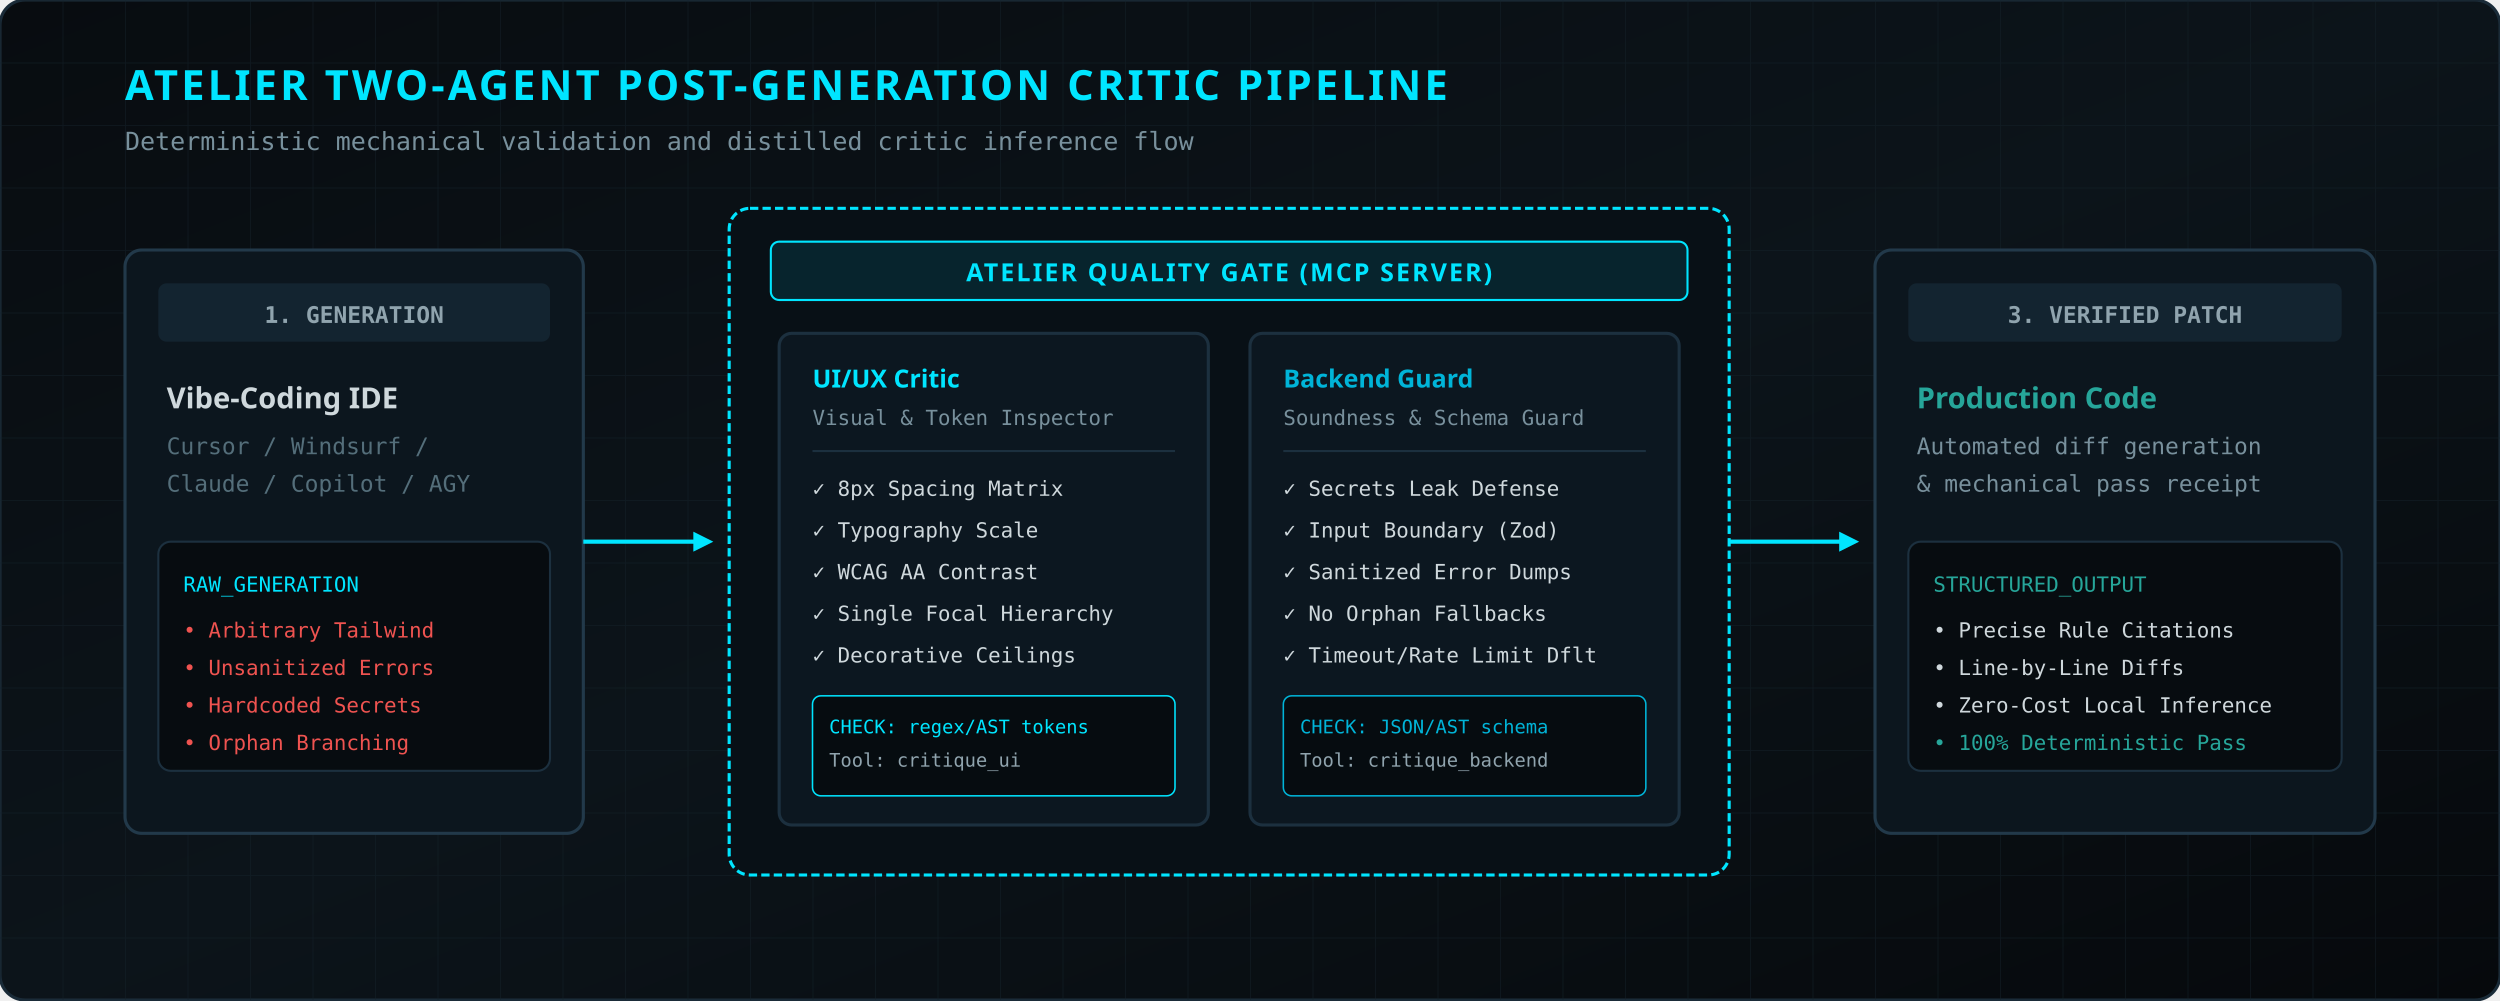
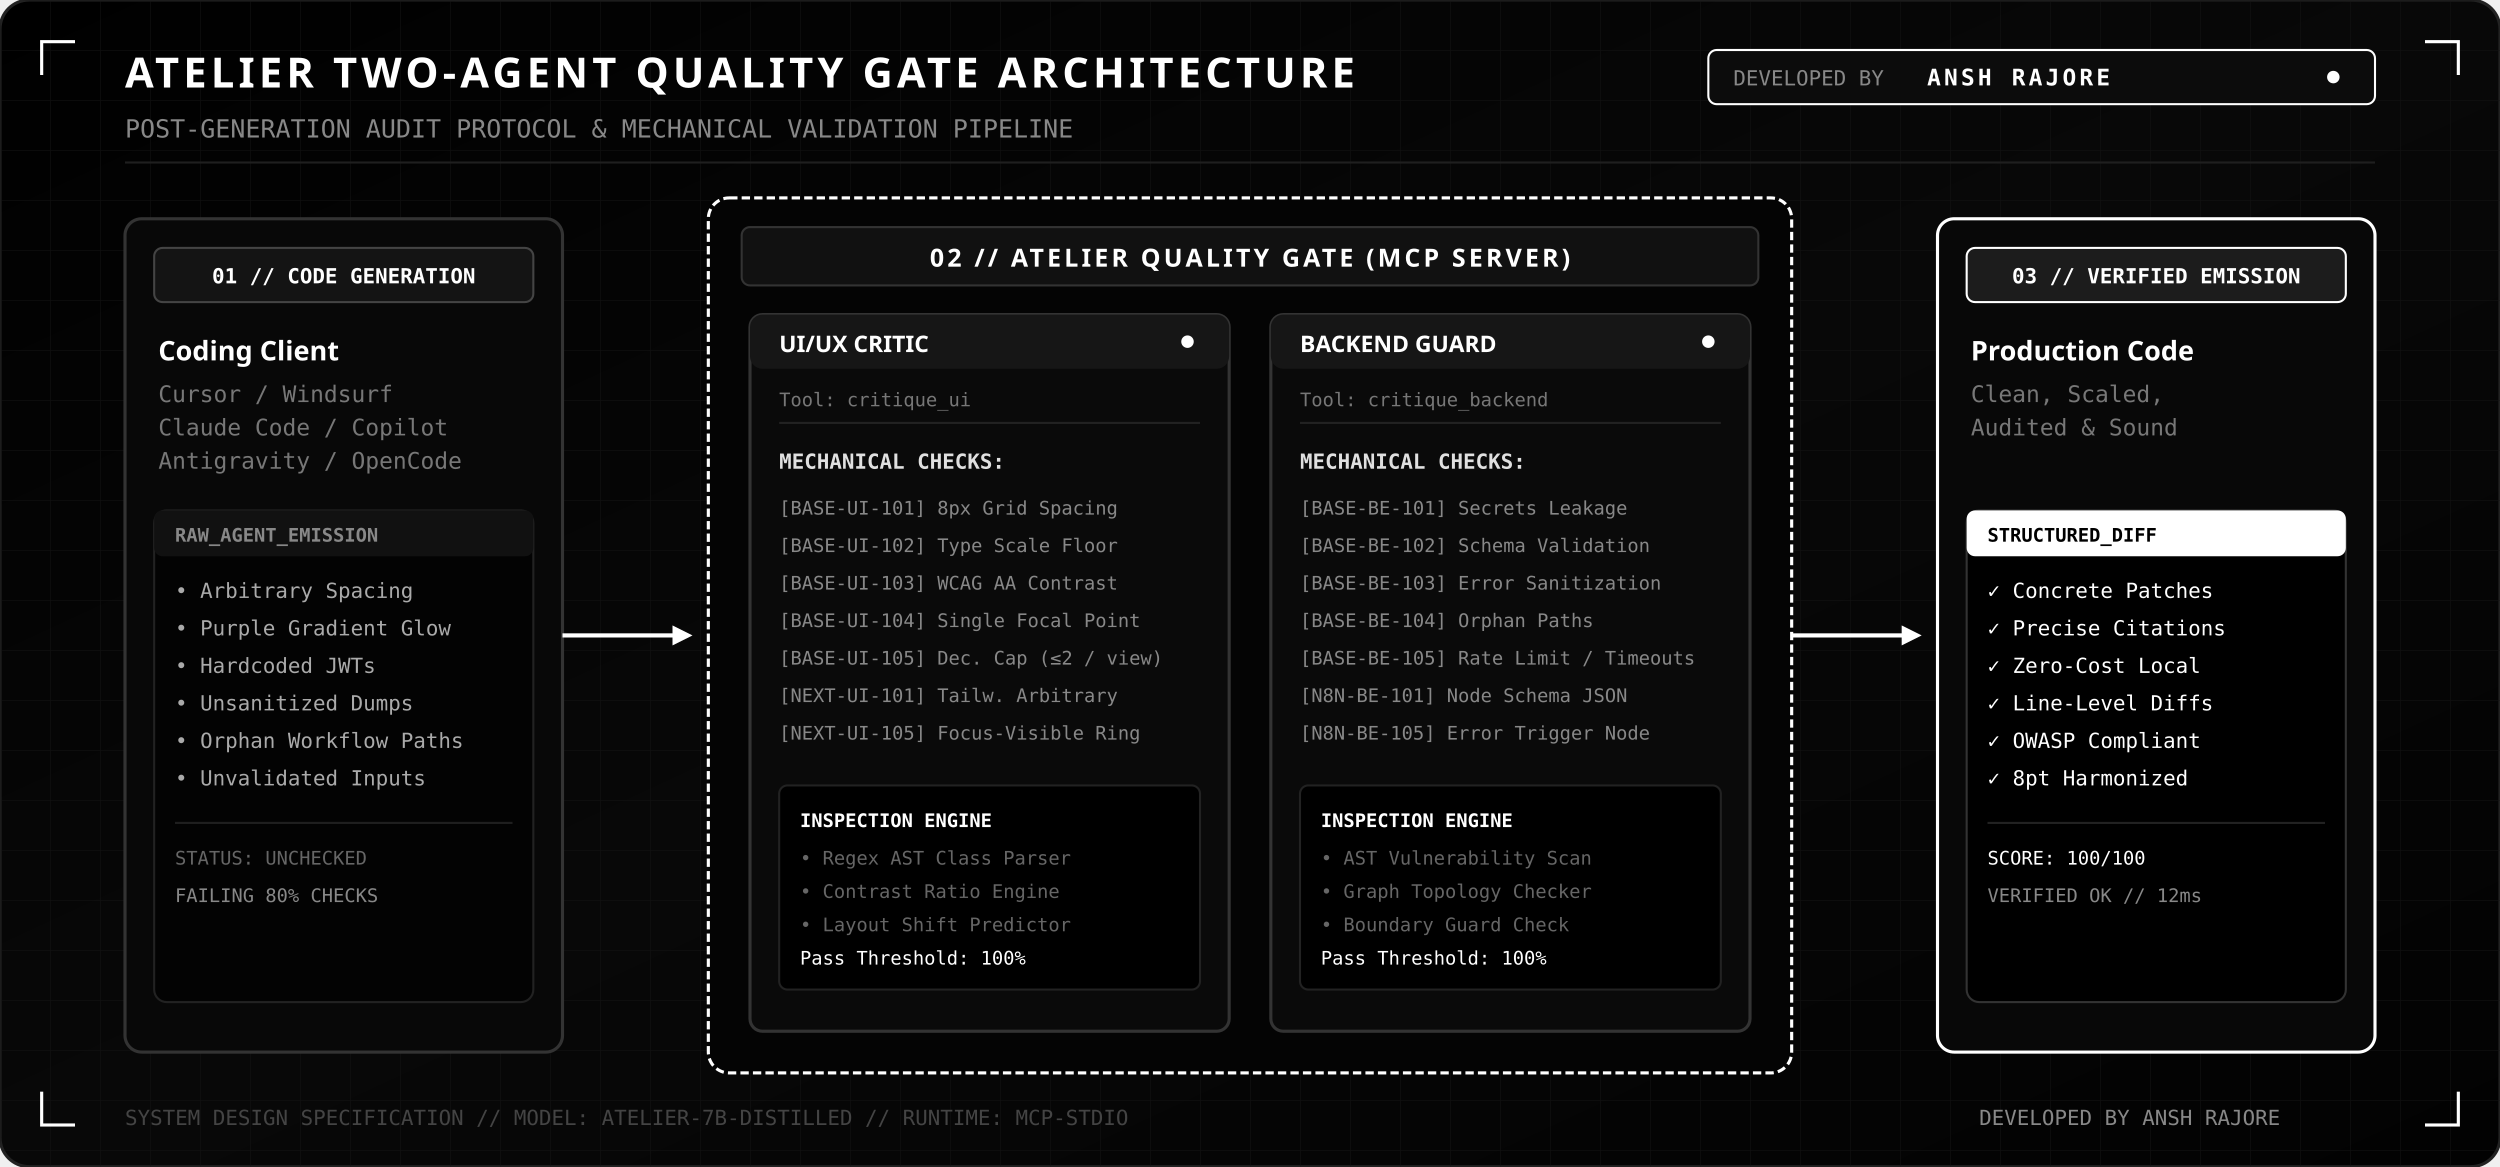
- <svg xmlns="http://www.w3.org/2000/svg" viewBox="0 0 1200 480" width="100%" height="100%">
+ <svg xmlns="http://www.w3.org/2000/svg" viewBox="0 0 1200 560" width="100%" height="100%">
  <defs>
-     <linearGradient id="archBg" x1="0%" y1="0%" x2="100%" y2="100%">
-       <stop offset="0%" stop-color="#080c10" />
-       <stop offset="50%" stop-color="#0c141a" />
-       <stop offset="100%" stop-color="#06090c" />
+     <linearGradient id="archBwBg" x1="0%" y1="0%" x2="100%" y2="100%">
+       <stop offset="0%" stop-color="#000000" />
+       <stop offset="50%" stop-color="#080808" />
+       <stop offset="100%" stop-color="#020202" />
    </linearGradient>
-     <linearGradient id="cyanPill" x1="0%" y1="0%" x2="100%" y2="0%">
-       <stop offset="0%" stop-color="#00e5ff" />
-       <stop offset="100%" stop-color="#0097a7" />
-     </linearGradient>
-     <pattern id="archGrid" width="30" height="30" patternUnits="userSpaceOnUse">
-       <path d="M 30 0 L 0 0 0 30" fill="none" stroke="#14212a" stroke-width="0.75" />
+     <pattern id="archGridBw" width="24" height="24" patternUnits="userSpaceOnUse">
+       <path d="M 24 0 L 0 0 0 24" fill="none" stroke="#161616" stroke-width="0.75" />
    </pattern>
-     <marker id="arrow" viewBox="0 0 10 10" refX="6" refY="5" markerWidth="6" markerHeight="6" orient="auto-start-reverse">
-       <path d="M 0 1 L 8 5 L 0 9 z" fill="#00e5ff" />
+     <marker id="arrowWhite" viewBox="0 0 10 10" refX="6" refY="5" markerWidth="6" markerHeight="6" orient="auto-start-reverse">
+       <path d="M 0 1 L 8 5 L 0 9 z" fill="#ffffff" />
    </marker>
-     <marker id="arrowMuted" viewBox="0 0 10 10" refX="6" refY="5" markerWidth="6" markerHeight="6" orient="auto-start-reverse">
-       <path d="M 0 1 L 8 5 L 0 9 z" fill="#546e7a" />
+     <marker id="arrowGray" viewBox="0 0 10 10" refX="6" refY="5" markerWidth="6" markerHeight="6" orient="auto-start-reverse">
+       <path d="M 0 1 L 8 5 L 0 9 z" fill="#555555" />
    </marker>
  </defs>
-   <rect width="1200" height="480" rx="12" fill="url(#archBg)" stroke="#1a2b38" stroke-width="1.5" />
-   <rect width="1200" height="480" rx="12" fill="url(#archGrid)" opacity="0.6" />
-   <g transform="translate(60, 48)">
-     <text x="0" y="0" fill="#00e5ff" font-family="'Orbitron', sans-serif" font-size="20" font-weight="700" letter-spacing="1.5">ATELIER TWO-AGENT POST-GENERATION CRITIC PIPELINE</text>
-     <text x="0" y="24" fill="#78909c" font-family="'JetBrains Mono', monospace" font-size="12">Deterministic mechanical validation and distilled critic inference flow</text>
-   </g>
-   <g transform="translate(60, 120)">
-     <rect width="220" height="280" rx="8" fill="#0c161e" stroke="#22394a" stroke-width="1.5" />
-     <rect x="16" y="16" width="188" height="28" rx="4" fill="#132430" />
-     <text x="110" y="35" fill="#90a4ae" font-family="'JetBrains Mono', monospace" font-size="11" font-weight="600" text-anchor="middle">1. GENERATION</text>
-     <text x="20" y="76" fill="#cfd8dc" font-family="'Orbitron', sans-serif" font-size="14" font-weight="600">Vibe-Coding IDE</text>
-     <text x="20" y="98" fill="#546e7a" font-family="'JetBrains Mono', monospace" font-size="11">Cursor / Windsurf /</text>
-     <text x="20" y="116" fill="#546e7a" font-family="'JetBrains Mono', monospace" font-size="11">Claude / Copilot / AGY</text>
-     <rect x="16" y="140" width="188" height="110" rx="6" fill="#070c10" stroke="#1c303f" stroke-width="1" />
-     <text x="28" y="164" fill="#00e5ff" font-family="'JetBrains Mono', monospace" font-size="10">RAW_GENERATION</text>
-     <text x="28" y="186" fill="#ef5350" font-family="'JetBrains Mono', monospace" font-size="10">• Arbitrary Tailwind</text>
-     <text x="28" y="204" fill="#ef5350" font-family="'JetBrains Mono', monospace" font-size="10">• Unsanitized Errors</text>
-     <text x="28" y="222" fill="#ef5350" font-family="'JetBrains Mono', monospace" font-size="10">• Hardcoded Secrets</text>
-     <text x="28" y="240" fill="#ef5350" font-family="'JetBrains Mono', monospace" font-size="10">• Orphan Branching</text>
-   </g>
-   <line x1="280" y1="260" x2="340" y2="260" stroke="#00e5ff" stroke-width="2" marker-end="url(#arrow)" />
-   <g transform="translate(350, 100)">
-     <rect width="480" height="320" rx="10" fill="#081016" stroke="#00e5ff" stroke-width="1.5" stroke-dasharray="4 2" />
-     <rect x="20" y="16" width="440" height="28" rx="4" fill="#00e5ff" fill-opacity="0.1" stroke="#00e5ff" stroke-width="1" />
-     <text x="240" y="35" fill="#00e5ff" font-family="'Orbitron', sans-serif" font-size="12" font-weight="700" text-anchor="middle" letter-spacing="1">ATELIER QUALITY GATE (MCP SERVER)</text>
-     <g transform="translate(24, 60)">
-       <rect width="206" height="236" rx="6" fill="#0c1720" stroke="#1c303f" stroke-width="1.5" />
-       <text x="16" y="26" fill="#00e5ff" font-family="'Orbitron', sans-serif" font-size="12" font-weight="600">UI/UX Critic</text>
-       <text x="16" y="44" fill="#78909c" font-family="'JetBrains Mono', monospace" font-size="10">Visual &amp; Token Inspector</text>
-       <rect x="16" y="56" width="174" height="1" fill="#1c303f" />
-       <text x="16" y="78" fill="#cfd8dc" font-family="'JetBrains Mono', monospace" font-size="10">✓ 8px Spacing Matrix</text>
-       <text x="16" y="98" fill="#cfd8dc" font-family="'JetBrains Mono', monospace" font-size="10">✓ Typography Scale</text>
-       <text x="16" y="118" fill="#cfd8dc" font-family="'JetBrains Mono', monospace" font-size="10">✓ WCAG AA Contrast</text>
-       <text x="16" y="138" fill="#cfd8dc" font-family="'JetBrains Mono', monospace" font-size="10">✓ Single Focal Hierarchy</text>
-       <text x="16" y="158" fill="#cfd8dc" font-family="'JetBrains Mono', monospace" font-size="10">✓ Decorative Ceilings</text>
-       <rect x="16" y="174" width="174" height="48" rx="4" fill="#060c10" stroke="#00e5ff" stroke-width="0.75" />
-       <text x="24" y="192" fill="#00e5ff" font-family="'JetBrains Mono', monospace" font-size="9">CHECK: regex/AST tokens</text>
-       <text x="24" y="208" fill="#90a4ae" font-family="'JetBrains Mono', monospace" font-size="9">Tool: critique_ui</text>
-     </g>
-     <g transform="translate(250, 60)">
-       <rect width="206" height="236" rx="6" fill="#0c1720" stroke="#1c303f" stroke-width="1.5" />
-       <text x="16" y="26" fill="#00b4d8" font-family="'Orbitron', sans-serif" font-size="12" font-weight="600">Backend Guard</text>
-       <text x="16" y="44" fill="#78909c" font-family="'JetBrains Mono', monospace" font-size="10">Soundness &amp; Schema Guard</text>
-       <rect x="16" y="56" width="174" height="1" fill="#1c303f" />
-       <text x="16" y="78" fill="#cfd8dc" font-family="'JetBrains Mono', monospace" font-size="10">✓ Secrets Leak Defense</text>
-       <text x="16" y="98" fill="#cfd8dc" font-family="'JetBrains Mono', monospace" font-size="10">✓ Input Boundary (Zod)</text>
-       <text x="16" y="118" fill="#cfd8dc" font-family="'JetBrains Mono', monospace" font-size="10">✓ Sanitized Error Dumps</text>
-       <text x="16" y="138" fill="#cfd8dc" font-family="'JetBrains Mono', monospace" font-size="10">✓ No Orphan Fallbacks</text>
-       <text x="16" y="158" fill="#cfd8dc" font-family="'JetBrains Mono', monospace" font-size="10">✓ Timeout/Rate Limit Dflt</text>
-       <rect x="16" y="174" width="174" height="48" rx="4" fill="#060c10" stroke="#00b4d8" stroke-width="0.75" />
-       <text x="24" y="192" fill="#00b4d8" font-family="'JetBrains Mono', monospace" font-size="9">CHECK: JSON/AST schema</text>
-       <text x="24" y="208" fill="#90a4ae" font-family="'JetBrains Mono', monospace" font-size="9">Tool: critique_backend</text>
+   <rect width="1200" height="560" rx="14" fill="url(#archBwBg)" stroke="#222222" stroke-width="1.5" />
+   <rect width="1200" height="560" rx="14" fill="url(#archGridBw)" opacity="0.6" />
+   <path d="M 20 36 L 20 20 L 36 20" fill="none" stroke="#ffffff" stroke-width="1.5" />
+   <path d="M 1180 36 L 1180 20 L 1164 20" fill="none" stroke="#ffffff" stroke-width="1.5" />
+   <path d="M 20 524 L 20 540 L 36 540" fill="none" stroke="#ffffff" stroke-width="1.5" />
+   <path d="M 1180 524 L 1180 540 L 1164 540" fill="none" stroke="#ffffff" stroke-width="1.5" />
+   <g transform="translate(60, 42)">
+     <text x="0" y="0" fill="#ffffff" font-family="'Orbitron', sans-serif" font-size="20" font-weight="800" letter-spacing="2">ATELIER TWO-AGENT QUALITY GATE ARCHITECTURE</text>
+     <text x="0" y="24" fill="#888888" font-family="'JetBrains Mono', monospace" font-size="12">POST-GENERATION AUDIT PROTOCOL &amp; MECHANICAL VALIDATION PIPELINE</text>
+     <g transform="translate(760, -18)">
+       <rect width="320" height="26" rx="4" fill="#0c0c0c" stroke="#ffffff" stroke-width="1" />
+       <text x="12" y="17" fill="#888888" font-family="'JetBrains Mono', monospace" font-size="10">DEVELOPED BY</text>
+       <text x="105" y="17" fill="#ffffff" font-family="'JetBrains Mono', monospace" font-size="11" font-weight="800" letter-spacing="1.5">ANSH RAJORE</text>
+       <circle cx="300" cy="13" r="3" fill="#ffffff" />
    </g>
  </g>
-   <line x1="830" y1="260" x2="890" y2="260" stroke="#00e5ff" stroke-width="2" marker-end="url(#arrow)" />
-   <g transform="translate(900, 120)">
-     <rect width="240" height="280" rx="8" fill="#0c161e" stroke="#22394a" stroke-width="1.5" />
-     <rect x="16" y="16" width="208" height="28" rx="4" fill="#132430" />
-     <text x="120" y="35" fill="#90a4ae" font-family="'JetBrains Mono', monospace" font-size="11" font-weight="600" text-anchor="middle">3. VERIFIED PATCH</text>
-     <text x="20" y="76" fill="#26a69a" font-family="'Orbitron', sans-serif" font-size="14" font-weight="600">Production Code</text>
-     <text x="20" y="98" fill="#78909c" font-family="'JetBrains Mono', monospace" font-size="11">Automated diff generation</text>
-     <text x="20" y="116" fill="#78909c" font-family="'JetBrains Mono', monospace" font-size="11">&amp; mechanical pass receipt</text>
-     <rect x="16" y="140" width="208" height="110" rx="6" fill="#070c10" stroke="#1c303f" stroke-width="1" />
-     <text x="28" y="164" fill="#26a69a" font-family="'JetBrains Mono', monospace" font-size="10">STRUCTURED_OUTPUT</text>
-     <text x="28" y="186" fill="#cfd8dc" font-family="'JetBrains Mono', monospace" font-size="10">• Precise Rule Citations</text>
-     <text x="28" y="204" fill="#cfd8dc" font-family="'JetBrains Mono', monospace" font-size="10">• Line-by-Line Diffs</text>
-     <text x="28" y="222" fill="#cfd8dc" font-family="'JetBrains Mono', monospace" font-size="10">• Zero-Cost Local Inference</text>
-     <text x="28" y="240" fill="#26a69a" font-family="'JetBrains Mono', monospace" font-size="10">• 100% Deterministic Pass</text>
+   <line x1="60" y1="78" x2="1140" y2="78" stroke="#1f1f1f" stroke-width="1" />
+   <g transform="translate(60, 105)">
+     <rect width="210" height="400" rx="8" fill="#080808" stroke="#333333" stroke-width="1.5" />
+     <rect x="14" y="14" width="182" height="26" rx="4" fill="#141414" stroke="#444444" stroke-width="1" />
+     <text x="105" y="31" fill="#ffffff" font-family="'JetBrains Mono', monospace" font-size="10" font-weight="700" text-anchor="middle">01 // CODE GENERATION</text>
+     <text x="16" y="68" fill="#ffffff" font-family="'Orbitron', sans-serif" font-size="13" font-weight="700">Coding Client</text>
+     <text x="16" y="88" fill="#777777" font-family="'JetBrains Mono', monospace" font-size="11">Cursor / Windsurf</text>
+     <text x="16" y="104" fill="#777777" font-family="'JetBrains Mono', monospace" font-size="11">Claude Code / Copilot</text>
+     <text x="16" y="120" fill="#777777" font-family="'JetBrains Mono', monospace" font-size="11">Antigravity / OpenCode</text>
+     <rect x="14" y="140" width="182" height="236" rx="6" fill="#030303" stroke="#222222" stroke-width="1" />
+     <rect x="14" y="140" width="182" height="22" rx="4" fill="#111111" />
+     <text x="24" y="155" fill="#888888" font-family="'JetBrains Mono', monospace" font-size="9" font-weight="700">RAW_AGENT_EMISSION</text>
+     <text x="24" y="182" fill="#aaaaaa" font-family="'JetBrains Mono', monospace" font-size="10">• Arbitrary Spacing</text>
+     <text x="24" y="200" fill="#aaaaaa" font-family="'JetBrains Mono', monospace" font-size="10">• Purple Gradient Glow</text>
+     <text x="24" y="218" fill="#aaaaaa" font-family="'JetBrains Mono', monospace" font-size="10">• Hardcoded JWTs</text>
+     <text x="24" y="236" fill="#aaaaaa" font-family="'JetBrains Mono', monospace" font-size="10">• Unsanitized Dumps</text>
+     <text x="24" y="254" fill="#aaaaaa" font-family="'JetBrains Mono', monospace" font-size="10">• Orphan Workflow Paths</text>
+     <text x="24" y="272" fill="#aaaaaa" font-family="'JetBrains Mono', monospace" font-size="10">• Unvalidated Inputs</text>
+     <line x1="24" y1="290" x2="186" y2="290" stroke="#1f1f1f" stroke-width="1" />
+     <text x="24" y="310" fill="#666666" font-family="'JetBrains Mono', monospace" font-size="9">STATUS: UNCHECKED</text>
+     <text x="24" y="328" fill="#888888" font-family="'JetBrains Mono', monospace" font-size="9">FAILING 80% CHECKS</text>
+   </g>
+   <line x1="270" y1="305" x2="330" y2="305" stroke="#ffffff" stroke-width="2" marker-end="url(#arrowWhite)" />
+   <g transform="translate(340, 95)">
+     <rect width="520" height="420" rx="10" fill="#040404" stroke="#ffffff" stroke-width="1.5" stroke-dasharray="4 2" />
+     <rect x="16" y="14" width="488" height="28" rx="4" fill="#111111" stroke="#333333" stroke-width="1" />
+     <text x="260" y="33" fill="#ffffff" font-family="'Orbitron', sans-serif" font-size="12" font-weight="800" text-anchor="middle" letter-spacing="1.5">02 // ATELIER QUALITY GATE (MCP SERVER)</text>
+     <g transform="translate(20, 56)">
+       <rect width="230" height="344" rx="6" fill="#0a0a0a" stroke="#333333" stroke-width="1.5" />
+       <rect width="230" height="26" rx="6" fill="#161616" />
+       <text x="14" y="18" fill="#ffffff" font-family="'Orbitron', sans-serif" font-size="11" font-weight="700">UI/UX CRITIC</text>
+       <circle cx="210" cy="13" r="3" fill="#ffffff" />
+       <text x="14" y="44" fill="#777777" font-family="'JetBrains Mono', monospace" font-size="9">Tool: critique_ui</text>
+       <line x1="14" y1="52" x2="216" y2="52" stroke="#222222" stroke-width="1" />
+       <text x="14" y="74" fill="#e0e0e0" font-family="'JetBrains Mono', monospace" font-size="10" font-weight="600">MECHANICAL CHECKS:</text>
+       <text x="14" y="96" fill="#888888" font-family="'JetBrains Mono', monospace" font-size="9">[BASE-UI-101] 8px Grid Spacing</text>
+       <text x="14" y="114" fill="#888888" font-family="'JetBrains Mono', monospace" font-size="9">[BASE-UI-102] Type Scale Floor</text>
+       <text x="14" y="132" fill="#888888" font-family="'JetBrains Mono', monospace" font-size="9">[BASE-UI-103] WCAG AA Contrast</text>
+       <text x="14" y="150" fill="#888888" font-family="'JetBrains Mono', monospace" font-size="9">[BASE-UI-104] Single Focal Point</text>
+       <text x="14" y="168" fill="#888888" font-family="'JetBrains Mono', monospace" font-size="9">[BASE-UI-105] Dec. Cap (≤2 / view)</text>
+       <text x="14" y="186" fill="#888888" font-family="'JetBrains Mono', monospace" font-size="9">[NEXT-UI-101] Tailw. Arbitrary</text>
+       <text x="14" y="204" fill="#888888" font-family="'JetBrains Mono', monospace" font-size="9">[NEXT-UI-105] Focus-Visible Ring</text>
+       <rect x="14" y="226" width="202" height="98" rx="4" fill="#000000" stroke="#222222" stroke-width="1" />
+       <text x="24" y="246" fill="#ffffff" font-family="'JetBrains Mono', monospace" font-size="9" font-weight="700">INSPECTION ENGINE</text>
+       <text x="24" y="264" fill="#666666" font-family="'JetBrains Mono', monospace" font-size="9">• Regex AST Class Parser</text>
+       <text x="24" y="280" fill="#666666" font-family="'JetBrains Mono', monospace" font-size="9">• Contrast Ratio Engine</text>
+       <text x="24" y="296" fill="#666666" font-family="'JetBrains Mono', monospace" font-size="9">• Layout Shift Predictor</text>
+       <text x="24" y="312" fill="#ffffff" font-family="'JetBrains Mono', monospace" font-size="9">Pass Threshold: 100%</text>
+     </g>
+     <g transform="translate(270, 56)">
+       <rect width="230" height="344" rx="6" fill="#0a0a0a" stroke="#333333" stroke-width="1.5" />
+       <rect width="230" height="26" rx="6" fill="#161616" />
+       <text x="14" y="18" fill="#ffffff" font-family="'Orbitron', sans-serif" font-size="11" font-weight="700">BACKEND GUARD</text>
+       <circle cx="210" cy="13" r="3" fill="#ffffff" />
+       <text x="14" y="44" fill="#777777" font-family="'JetBrains Mono', monospace" font-size="9">Tool: critique_backend</text>
+       <line x1="14" y1="52" x2="216" y2="52" stroke="#222222" stroke-width="1" />
+       <text x="14" y="74" fill="#e0e0e0" font-family="'JetBrains Mono', monospace" font-size="10" font-weight="600">MECHANICAL CHECKS:</text>
+       <text x="14" y="96" fill="#888888" font-family="'JetBrains Mono', monospace" font-size="9">[BASE-BE-101] Secrets Leakage</text>
+       <text x="14" y="114" fill="#888888" font-family="'JetBrains Mono', monospace" font-size="9">[BASE-BE-102] Schema Validation</text>
+       <text x="14" y="132" fill="#888888" font-family="'JetBrains Mono', monospace" font-size="9">[BASE-BE-103] Error Sanitization</text>
+       <text x="14" y="150" fill="#888888" font-family="'JetBrains Mono', monospace" font-size="9">[BASE-BE-104] Orphan Paths</text>
+       <text x="14" y="168" fill="#888888" font-family="'JetBrains Mono', monospace" font-size="9">[BASE-BE-105] Rate Limit / Timeouts</text>
+       <text x="14" y="186" fill="#888888" font-family="'JetBrains Mono', monospace" font-size="9">[N8N-BE-101] Node Schema JSON</text>
+       <text x="14" y="204" fill="#888888" font-family="'JetBrains Mono', monospace" font-size="9">[N8N-BE-105] Error Trigger Node</text>
+       <rect x="14" y="226" width="202" height="98" rx="4" fill="#000000" stroke="#222222" stroke-width="1" />
+       <text x="24" y="246" fill="#ffffff" font-family="'JetBrains Mono', monospace" font-size="9" font-weight="700">INSPECTION ENGINE</text>
+       <text x="24" y="264" fill="#666666" font-family="'JetBrains Mono', monospace" font-size="9">• AST Vulnerability Scan</text>
+       <text x="24" y="280" fill="#666666" font-family="'JetBrains Mono', monospace" font-size="9">• Graph Topology Checker</text>
+       <text x="24" y="296" fill="#666666" font-family="'JetBrains Mono', monospace" font-size="9">• Boundary Guard Check</text>
+       <text x="24" y="312" fill="#ffffff" font-family="'JetBrains Mono', monospace" font-size="9">Pass Threshold: 100%</text>
+     </g>
+   </g>
+   <line x1="860" y1="305" x2="920" y2="305" stroke="#ffffff" stroke-width="2" marker-end="url(#arrowWhite)" />
+   <g transform="translate(930, 105)">
+     <rect width="210" height="400" rx="8" fill="#080808" stroke="#ffffff" stroke-width="1.5" />
+     <rect x="14" y="14" width="182" height="26" rx="4" fill="#1c1c1c" stroke="#ffffff" stroke-width="1" />
+     <text x="105" y="31" fill="#ffffff" font-family="'JetBrains Mono', monospace" font-size="10" font-weight="700" text-anchor="middle">03 // VERIFIED EMISSION</text>
+     <text x="16" y="68" fill="#ffffff" font-family="'Orbitron', sans-serif" font-size="13" font-weight="700">Production Code</text>
+     <text x="16" y="88" fill="#777777" font-family="'JetBrains Mono', monospace" font-size="11">Clean, Scaled,</text>
+     <text x="16" y="104" fill="#777777" font-family="'JetBrains Mono', monospace" font-size="11">Audited &amp; Sound</text>
+     <rect x="14" y="140" width="182" height="236" rx="6" fill="#000000" stroke="#333333" stroke-width="1" />
+     <rect x="14" y="140" width="182" height="22" rx="4" fill="#ffffff" />
+     <text x="24" y="155" fill="#000000" font-family="'JetBrains Mono', monospace" font-size="9" font-weight="800">STRUCTURED_DIFF</text>
+     <text x="24" y="182" fill="#ffffff" font-family="'JetBrains Mono', monospace" font-size="10">✓ Concrete Patches</text>
+     <text x="24" y="200" fill="#ffffff" font-family="'JetBrains Mono', monospace" font-size="10">✓ Precise Citations</text>
+     <text x="24" y="218" fill="#ffffff" font-family="'JetBrains Mono', monospace" font-size="10">✓ Zero-Cost Local</text>
+     <text x="24" y="236" fill="#ffffff" font-family="'JetBrains Mono', monospace" font-size="10">✓ Line-Level Diffs</text>
+     <text x="24" y="254" fill="#ffffff" font-family="'JetBrains Mono', monospace" font-size="10">✓ OWASP Compliant</text>
+     <text x="24" y="272" fill="#ffffff" font-family="'JetBrains Mono', monospace" font-size="10">✓ 8pt Harmonized</text>
+     <line x1="24" y1="290" x2="186" y2="290" stroke="#222222" stroke-width="1" />
+     <text x="24" y="310" fill="#ffffff" font-family="'JetBrains Mono', monospace" font-size="9">SCORE: 100/100</text>
+     <text x="24" y="328" fill="#888888" font-family="'JetBrains Mono', monospace" font-size="9">VERIFIED OK // 12ms</text>
+   </g>
+   <g transform="translate(60, 528)">
+     <text x="0" y="12" fill="#444444" font-family="'JetBrains Mono', monospace" font-size="10">SYSTEM DESIGN SPECIFICATION // MODEL: ATELIER-7B-DISTILLED // RUNTIME: MCP-STDIO</text>
+     <text x="890" y="12" fill="#888888" font-family="'JetBrains Mono', monospace" font-size="10">DEVELOPED BY ANSH RAJORE</text>
  </g>
</svg>
